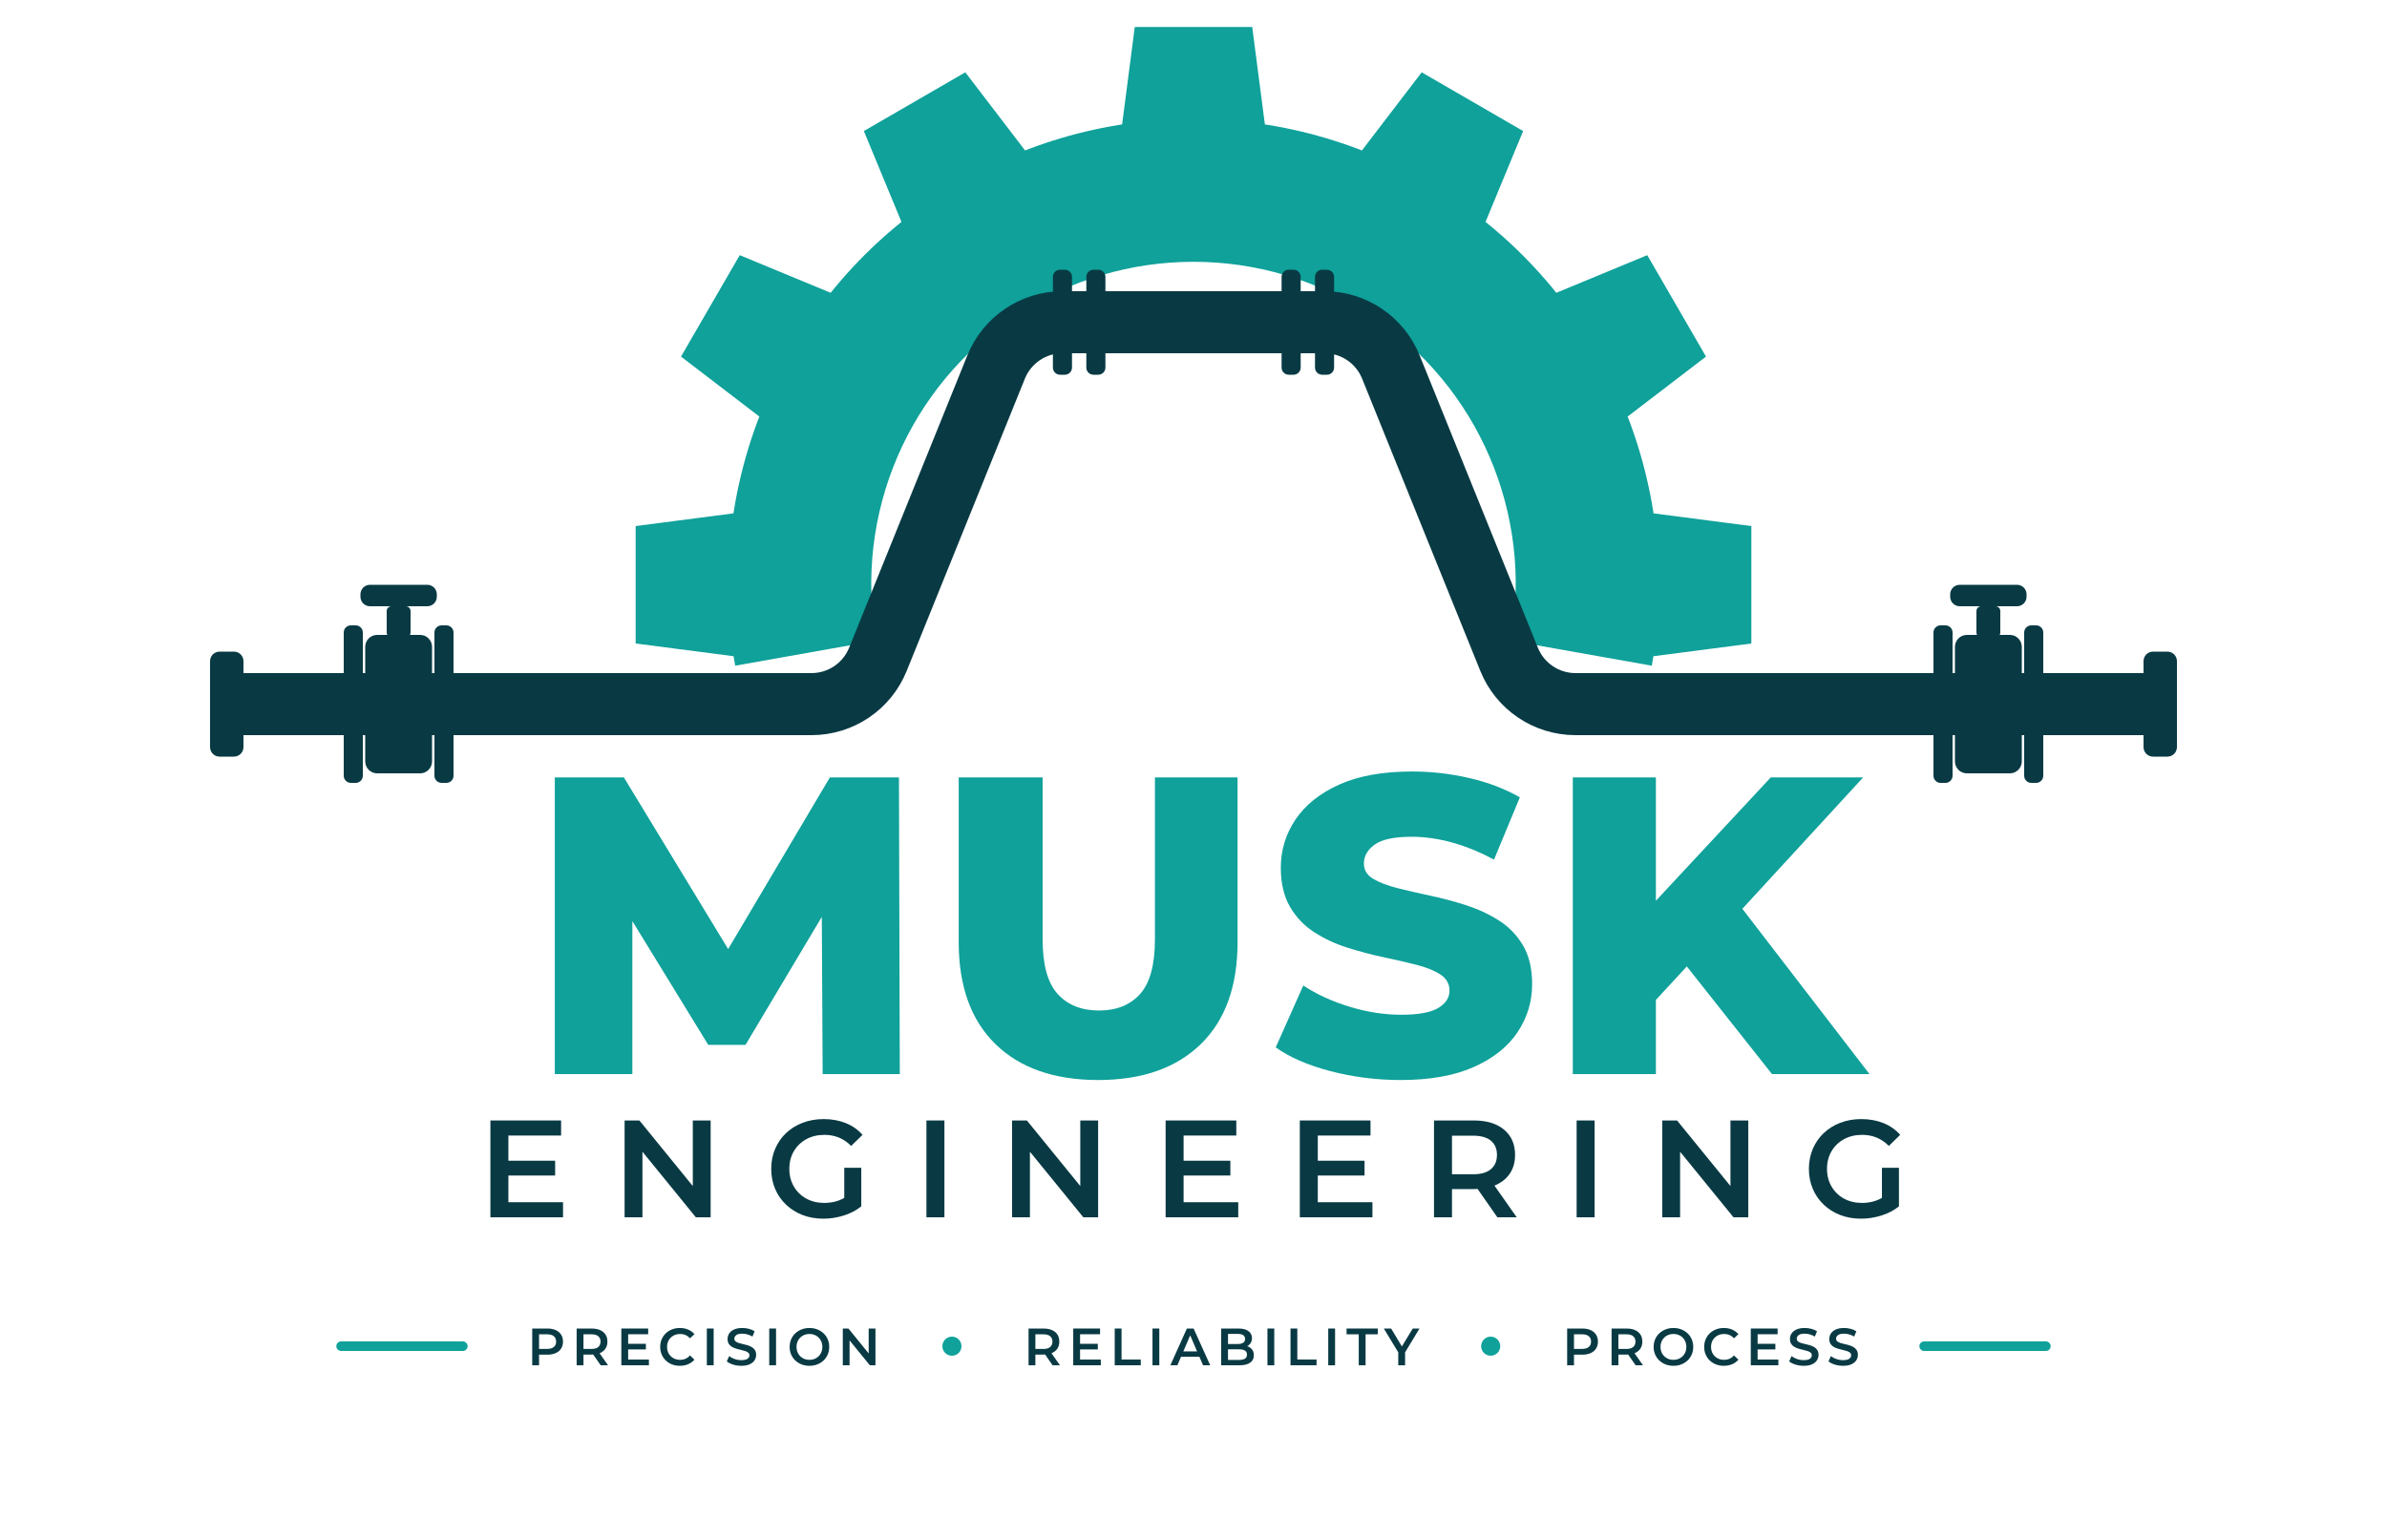
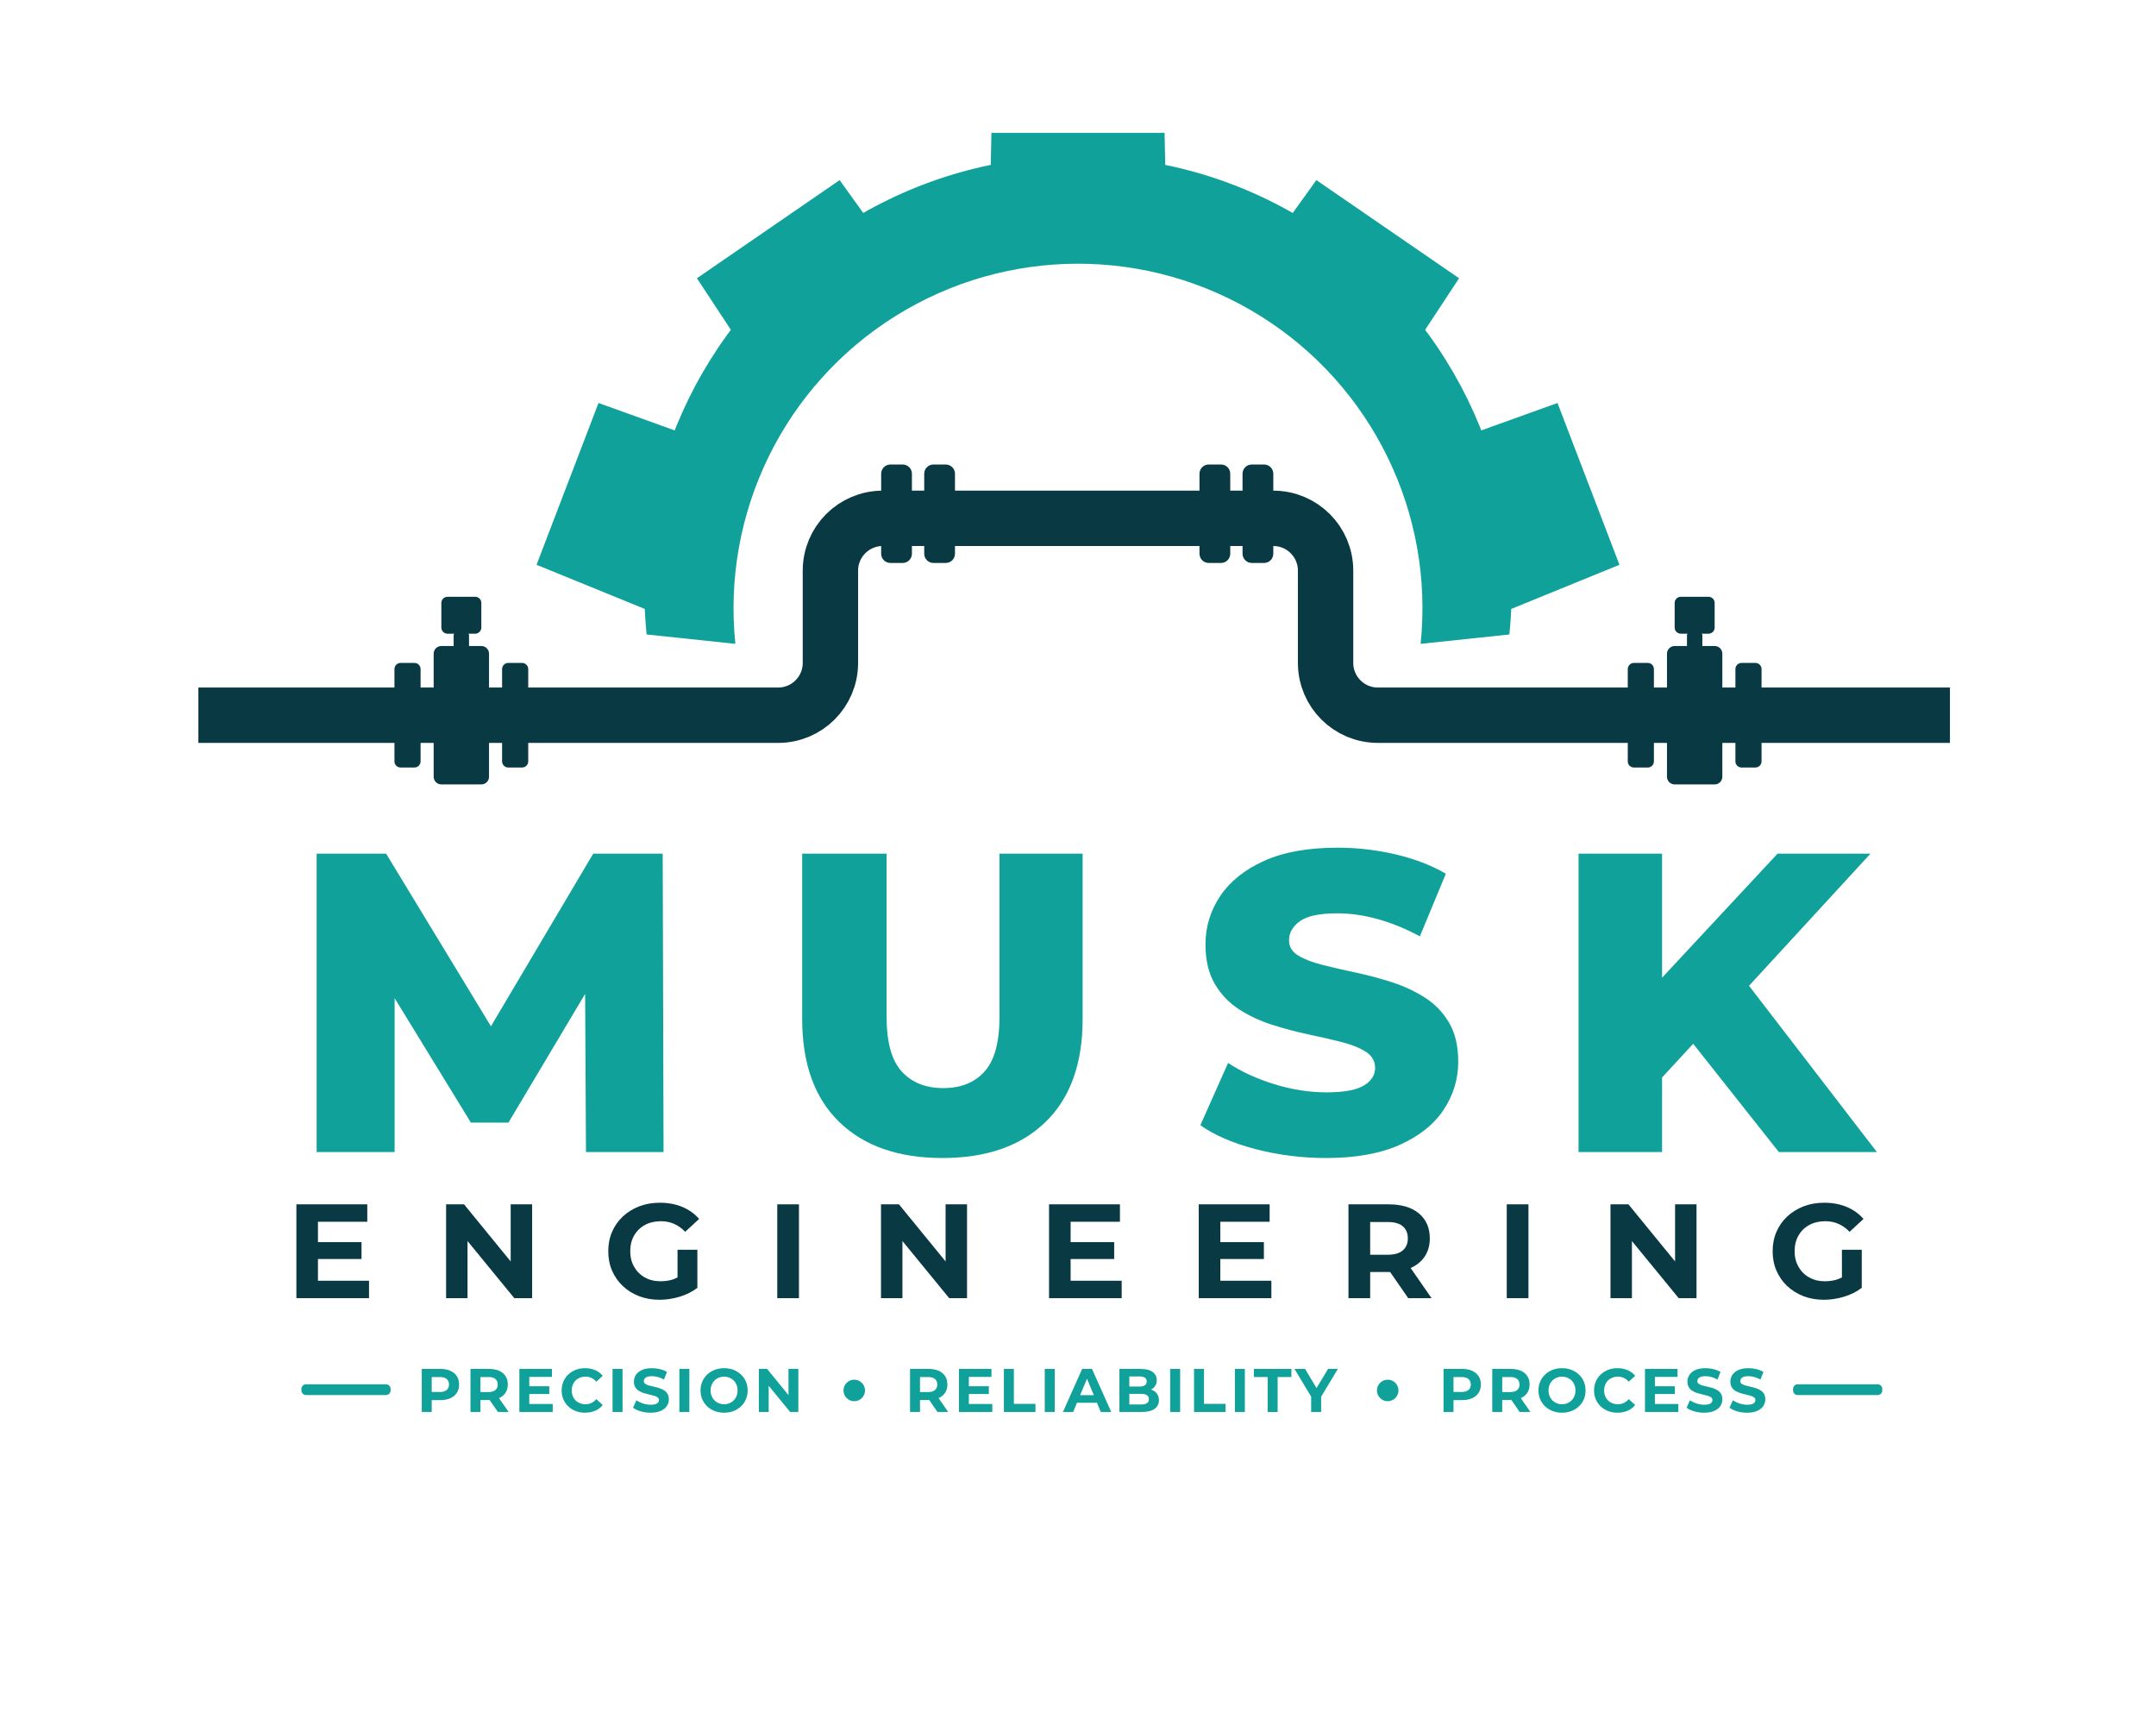
- <svg xmlns="http://www.w3.org/2000/svg" viewBox="0 55 1000 645" width="1000" height="645">
-   <path fill="#0FA19A" d="M 308.0 333.9 A 195 195 0 1 1 692.0 333.9 L 632.9 323.4 A 135 135 0 1 0 367.1 323.4 Z M 309.4 330.2 L 266.3 324.6 L 266.3 275.4 L 309.4 269.8 Z M 319.8 230.8 L 285.3 204.4 L 309.9 161.9 L 350.0 178.5 Z M 378.5 150.0 L 361.9 109.9 L 404.4 85.3 L 430.8 119.8 Z M 469.8 109.4 L 475.4 66.3 L 524.6 66.3 L 530.2 109.4 Z M 569.2 119.8 L 595.6 85.3 L 638.1 109.9 L 621.5 150.0 Z M 650.0 178.5 L 690.1 161.9 L 714.7 204.4 L 680.2 230.8 Z M 690.6 269.8 L 733.7 275.4 L 733.7 324.6 L 690.6 330.2 Z" />
-   <path d="M 95 350 L 340.0 350 A 30 30 0 0 0 367.8 331.2 L 417.3 208.8 A 30 30 0 0 1 445.1 190 L 554.9 190 A 30 30 0 0 1 582.7 208.8 L 632.2 331.2 A 30 30 0 0 0 660.0 350 L 905 350" fill="none" stroke="#093A44" stroke-width="26" stroke-linejoin="round" />
-   <rect x="441.1" y="168.0" width="8.0" height="44.0" rx="3" fill="#093A44" />
-   <rect x="455.1" y="168.0" width="8.0" height="44.0" rx="3" fill="#093A44" />
-   <rect x="536.9" y="168.0" width="8.0" height="44.0" rx="3" fill="#093A44" />
-   <rect x="550.9" y="168.0" width="8.0" height="44.0" rx="3" fill="#093A44" />
-   <rect x="88.0" y="328.0" width="14.0" height="44.0" rx="4" fill="#093A44" />
-   <rect x="144.0" y="317.0" width="8.0" height="66.0" rx="3" fill="#093A44" />
-   <rect x="182.0" y="317.0" width="8.0" height="66.0" rx="3" fill="#093A44" />
-   <rect x="153.0" y="321.0" width="28.0" height="58.0" rx="5" fill="#093A44" />
-   <rect x="162.0" y="309.0" width="10.0" height="13.0" rx="2" fill="#093A44" />
-   <rect x="151.0" y="300.0" width="32.0" height="9.0" rx="4" fill="#093A44" />
-   <rect x="898.0" y="328.0" width="14.0" height="44.0" rx="4" fill="#093A44" />
-   <rect x="810.0" y="317.0" width="8.0" height="66.0" rx="3" fill="#093A44" />
-   <rect x="848.0" y="317.0" width="8.0" height="66.0" rx="3" fill="#093A44" />
-   <rect x="819.0" y="321.0" width="28.0" height="58.0" rx="5" fill="#093A44" />
-   <rect x="828.0" y="309.0" width="10.0" height="13.0" rx="2" fill="#093A44" />
-   <rect x="817.0" y="300.0" width="32.0" height="9.0" rx="4" fill="#093A44" />
-   <g transform="translate(220.00,505.00)" fill="#0FA19A">
-     <path transform="translate(0.00,0) scale(0.177552,-0.177552)" d="M70 0V700H233L479 295L719 700H882L884 0H702L700 371L520 69H432L253 361V0Z" />
-     <path transform="translate(170.27,0) scale(0.177552,-0.177552)" d="M393 -14Q238 -14 151.0 70.5Q64 155 64 312V700H262V318Q262 228 297.5 189.0Q333 150 395 150Q457 150 492.0 189.0Q527 228 527 318V700H722V312Q722 155 635.0 70.5Q548 -14 393 -14Z" />
-     <path transform="translate(310.72,0) scale(0.177552,-0.177552)" d="M316 -14Q230 -14 150.0 7.0Q70 28 21 63L86 209Q133 178 195.0 159.0Q257 140 317 140Q378 140 404.5 156.0Q431 172 431 197Q431 221 409.5 235.0Q388 249 352.5 258.0Q317 267 274.5 276.0Q232 285 189.5 298.5Q147 312 111.5 335.0Q76 358 54.5 395.0Q33 432 33 487Q33 549 67.5 600.5Q102 652 170.5 683.0Q239 714 343 714Q411 714 478.0 698.5Q545 683 597 653L536 506Q486 533 437.0 546.5Q388 560 342 560Q280 560 254.5 541.5Q229 523 229 497Q229 474 250.5 461.0Q272 448 307.5 439.0Q343 430 385.5 421.0Q428 412 470.0 398.5Q512 385 547.5 362.5Q583 340 604.5 303.5Q626 267 626 212Q626 151 592.0 99.5Q558 48 489.0 17.0Q420 -14 316 -14Z" />
-     <path transform="translate(426.48,0) scale(0.177552,-0.177552)" d="M70 0V700H266V409L537 700H755L470 390L770 0H540L339 254L266 175V0Z" />
+ <svg xmlns="http://www.w3.org/2000/svg" viewBox="0 0 1402 1122" width="1402" height="1122">
+   <path fill="#0FA19A" d="M 420.5 412.5 A 282 282 0 1 1 981.5 412.5 L 923.8 418.6 A 224 224 0 1 0 478.2 418.6 Z M 425.4 398.4 L 348.9 367.2 L 389.2 262.0 L 467.0 290.0 Z M 498.6 249.9 L 453.2 180.9 L 546.0 117.1 L 594.2 184.2 Z M 643.0 169.1 L 644.7 86.4 L 757.3 86.4 L 759.0 169.1 Z M 807.8 184.2 L 856.0 117.1 L 948.8 180.9 L 903.4 249.9 Z M 935.0 290.0 L 1012.8 262.0 L 1053.1 367.2 L 976.6 398.4 Z" />
+   <path d="M 129 465 L 506 465 A 34 34 0 0 0 540 431 L 540 371 A 34 34 0 0 1 574 337 L 828 337 A 34 34 0 0 1 862 371 L 862 431 A 34 34 0 0 0 896 465 L 1268 465" fill="none" stroke="#093A44" stroke-width="36" />
+   <rect x="573.0" y="302.0" width="20.0" height="64.0" rx="6" fill="#093A44" />
+   <rect x="601.0" y="302.0" width="20.0" height="64.0" rx="6" fill="#093A44" />
+   <rect x="780.0" y="302.0" width="20.0" height="64.0" rx="6" fill="#093A44" />
+   <rect x="808.0" y="302.0" width="20.0" height="64.0" rx="6" fill="#093A44" />
+   <rect x="256.5" y="431.0" width="17.0" height="68.0" rx="4" fill="#093A44" />
+   <rect x="326.5" y="431.0" width="17.0" height="68.0" rx="4" fill="#093A44" />
+   <rect x="282.0" y="420.0" width="36.0" height="90.0" rx="5" fill="#093A44" />
+   <rect x="295.0" y="411.0" width="10.0" height="13.0" rx="2" fill="#093A44" />
+   <rect x="287.0" y="388.0" width="26.0" height="24.0" rx="4" fill="#093A44" />
+   <rect x="1058.5" y="431.0" width="17.0" height="68.0" rx="4" fill="#093A44" />
+   <rect x="1128.5" y="431.0" width="17.0" height="68.0" rx="4" fill="#093A44" />
+   <rect x="1084.0" y="420.0" width="36.0" height="90.0" rx="5" fill="#093A44" />
+   <rect x="1097.0" y="411.0" width="10.0" height="13.0" rx="2" fill="#093A44" />
+   <rect x="1089.0" y="388.0" width="26.0" height="24.0" rx="4" fill="#093A44" />
+   <g fill="#0FA19A">
+     <path transform="translate(186.50,749) scale(0.277143,-0.277143)" d="M70 0V700H233L479 295L719 700H882L884 0H702L700 371L520 69H432L253 361V0Z" />
+     <path transform="translate(503.91,749) scale(0.277143,-0.277143)" d="M393 -14Q238 -14 151.0 70.5Q64 155 64 312V700H262V318Q262 228 297.5 189.0Q333 150 395 150Q457 150 492.0 189.0Q527 228 527 318V700H722V312Q722 155 635.0 70.5Q548 -14 393 -14Z" />
+     <path transform="translate(774.76,749) scale(0.277143,-0.277143)" d="M316 -14Q230 -14 150.0 7.0Q70 28 21 63L86 209Q133 178 195.0 159.0Q257 140 317 140Q378 140 404.5 156.0Q431 172 431 197Q431 221 409.5 235.0Q388 249 352.5 258.0Q317 267 274.5 276.0Q232 285 189.5 298.5Q147 312 111.5 335.0Q76 358 54.5 395.0Q33 432 33 487Q33 549 67.5 600.5Q102 652 170.5 683.0Q239 714 343 714Q411 714 478.0 698.5Q545 683 597 653L536 506Q486 533 437.0 546.5Q388 560 342 560Q280 560 254.5 541.5Q229 523 229 497Q229 474 250.5 461.0Q272 448 307.5 439.0Q343 430 385.5 421.0Q428 412 470.0 398.5Q512 385 547.5 362.5Q583 340 604.5 303.5Q626 267 626 212Q626 151 592.0 99.5Q558 48 489.0 17.0Q420 -14 316 -14Z" />
+     <path transform="translate(1007.09,749) scale(0.277143,-0.277143)" d="M70 0V700H266V409L537 700H755L470 390L770 0H540L339 254L266 175V0Z" />
  </g>
-   <g transform="translate(200.00,565.00)" fill="#093A44">
-     <path transform="translate(0.00,0) scale(0.057954,-0.057954)" d="M94 0V700H605V591H224V409H562V302H224V109H619V0Z" />
-     <path transform="translate(56.22,0) scale(0.057954,-0.057954)" d="M94 0V700H201L587 226V700H716V0H609L223 474V0Z" />
-     <path transform="translate(120.54,0) scale(0.057954,-0.057954)" d="M421 -10Q339 -10 270.5 16.5Q202 43 151.0 91.5Q100 140 72.0 206.0Q44 272 44 350Q44 428 72.0 494.0Q100 560 151.0 608.5Q202 657 271.5 683.5Q341 710 423 710Q511 710 583.0 681.0Q655 652 704 596L622 516Q581 557 533.0 576.5Q485 596 429 596Q355 596 297.5 564.5Q240 533 207.5 477.5Q175 422 175 350Q175 279 207.5 223.0Q240 167 297.0 135.5Q354 104 428 104Q466 104 502.0 112.5Q538 121 572 140V358H695V79Q640 35 567.5 12.5Q495 -10 421 -10Z" />
-     <path transform="translate(182.67,0) scale(0.057954,-0.057954)" d="M94 0V700H224V0Z" />
-     <path transform="translate(218.55,0) scale(0.057954,-0.057954)" d="M94 0V700H201L587 226V700H716V0H609L223 474V0Z" />
-     <path transform="translate(282.87,0) scale(0.057954,-0.057954)" d="M94 0V700H605V591H224V409H562V302H224V109H619V0Z" />
-     <path transform="translate(339.09,0) scale(0.057954,-0.057954)" d="M94 0V700H605V591H224V409H562V302H224V109H619V0Z" />
-     <path transform="translate(395.31,0) scale(0.057954,-0.057954)" d="M94 0V700H381Q521 700 600.5 633.5Q680 567 680 451Q680 371 641.0 314.5Q602 258 531 229L692 0H552L409 205Q396 204 382 204H224V0ZM224 311H376Q462 311 505.5 348.0Q549 385 549 451Q549 517 505.5 553.5Q462 590 376 590H224Z" />
-     <path transform="translate(455.06,0) scale(0.057954,-0.057954)" d="M94 0V700H224V0Z" />
-     <path transform="translate(490.93,0) scale(0.057954,-0.057954)" d="M94 0V700H201L587 226V700H716V0H609L223 474V0Z" />
-     <path transform="translate(555.26,0) scale(0.057954,-0.057954)" d="M421 -10Q339 -10 270.5 16.5Q202 43 151.0 91.5Q100 140 72.0 206.0Q44 272 44 350Q44 428 72.0 494.0Q100 560 151.0 608.5Q202 657 271.5 683.5Q341 710 423 710Q511 710 583.0 681.0Q655 652 704 596L622 516Q581 557 533.0 576.5Q485 596 429 596Q355 596 297.5 564.5Q240 533 207.5 477.5Q175 422 175 350Q175 279 207.5 223.0Q240 167 297.0 135.5Q354 104 428 104Q466 104 502.0 112.5Q538 121 572 140V358H695V79Q640 35 567.5 12.5Q495 -10 421 -10Z" />
+   <g fill="#093A44">
+     <path transform="translate(185.50,844) scale(0.087143,-0.087143)" d="M83 0V700H612V570H244V418H569V292H244V130H625V0Z" />
+     <path transform="translate(282.85,844) scale(0.087143,-0.087143)" d="M83 0V700H217L565 274V700H725V0H592L243 426V0Z" />
+     <path transform="translate(392.14,844) scale(0.087143,-0.087143)" d="M421 -12Q338 -12 268.5 15.0Q199 42 147.5 90.5Q96 139 67.5 205.0Q39 271 39 350Q39 429 67.5 495.0Q96 561 148.0 609.5Q200 658 270.0 685.0Q340 712 424 712Q516 712 591.0 681.0Q666 650 717 591L613 495Q538 574 432 574Q364 574 312.5 546.0Q261 518 232.0 467.5Q203 417 203 350Q203 285 232.0 234.0Q261 183 312.0 154.5Q363 126 430 126Q463 126 494.5 132.5Q526 139 556 155V361H704V77Q646 33 571.0 10.5Q496 -12 421 -12Z" />
+     <path transform="translate(498.20,844) scale(0.087143,-0.087143)" d="M83 0V700H245V0Z" />
+     <path transform="translate(565.66,844) scale(0.087143,-0.087143)" d="M83 0V700H217L565 274V700H725V0H592L243 426V0Z" />
+     <path transform="translate(674.94,844) scale(0.087143,-0.087143)" d="M83 0V700H612V570H244V418H569V292H244V130H625V0Z" />
+     <path transform="translate(772.29,844) scale(0.087143,-0.087143)" d="M83 0V700H612V570H244V418H569V292H244V130H625V0Z" />
+     <path transform="translate(869.64,844) scale(0.087143,-0.087143)" d="M83 0V700H382Q528 700 609.0 632.0Q690 564 690 446Q690 368 652.5 311.5Q615 255 547 225L703 0H529L394 195Q390 195 386 195H245V0ZM245 324H377Q451 324 488.5 356.5Q526 389 526 446Q526 504 488.5 536.0Q451 568 377 568H245Z" />
+     <path transform="translate(972.57,844) scale(0.087143,-0.087143)" d="M83 0V700H245V0Z" />
+     <path transform="translate(1040.03,844) scale(0.087143,-0.087143)" d="M83 0V700H217L565 274V700H725V0H592L243 426V0Z" />
+     <path transform="translate(1149.31,844) scale(0.087143,-0.087143)" d="M421 -12Q338 -12 268.5 15.0Q199 42 147.5 90.5Q96 139 67.5 205.0Q39 271 39 350Q39 429 67.5 495.0Q96 561 148.0 609.5Q200 658 270.0 685.0Q340 712 424 712Q516 712 591.0 681.0Q666 650 717 591L613 495Q538 574 432 574Q364 574 312.5 546.0Q261 518 232.0 467.5Q203 417 203 350Q203 285 232.0 234.0Q261 183 312.0 154.5Q363 126 430 126Q463 126 494.5 132.5Q526 139 556 155V361H704V77Q646 33 571.0 10.5Q496 -12 421 -12Z" />
  </g>
-   <g transform="translate(220.90,627.00)" fill="#093A44">
-     <path transform="translate(0.00,0) scale(0.022,-0.022)" d="M94 0V700H382Q474 700 541.0 670.0Q608 640 644.0 584.0Q680 528 680 451Q680 374 644.0 318.0Q608 262 541.0 232.0Q474 202 382 202H224V0ZM224 312H376Q462 312 505.5 348.5Q549 385 549 451Q549 517 505.5 553.5Q462 590 376 590H224Z" />
-     <path transform="translate(18.61,0) scale(0.022,-0.022)" d="M94 0V700H381Q521 700 600.5 633.5Q680 567 680 451Q680 371 641.0 314.5Q602 258 531 229L692 0H552L409 205Q396 204 382 204H224V0ZM224 311H376Q462 311 505.5 348.0Q549 385 549 451Q549 517 505.5 553.5Q462 590 376 590H224Z" />
-     <path transform="translate(37.33,0) scale(0.022,-0.022)" d="M94 0V700H605V591H224V409H562V302H224V109H619V0Z" />
-     <path transform="translate(54.71,0) scale(0.022,-0.022)" d="M418 -10Q338 -10 269.5 16.5Q201 43 150.5 91.5Q100 140 72.0 206.0Q44 272 44 350Q44 428 72.0 494.0Q100 560 150.5 608.5Q201 657 269.5 683.5Q338 710 419 710Q505 710 576.0 680.0Q647 650 696 593L612 514Q536 596 425 596Q352 596 295.5 564.5Q239 533 207.0 477.5Q175 422 175 350Q175 278 207.0 222.5Q239 167 295.5 135.5Q352 104 425 104Q537 104 612 187L696 107Q647 50 576.0 20.0Q505 -10 418 -10Z" />
-     <path transform="translate(73.15,0) scale(0.022,-0.022)" d="M94 0V700H224V0Z" />
-     <path transform="translate(82.81,0) scale(0.022,-0.022)" d="M311 -10Q229 -10 154.0 13.5Q79 37 35 74L80 175Q122 141 184.0 119.5Q246 98 311 98Q393 98 429.5 124.0Q466 150 466 189Q466 221 443.5 240.5Q421 260 384.0 271.5Q347 283 302.5 293.0Q258 303 213.5 316.5Q169 330 132.0 351.5Q95 373 72.5 409.0Q50 445 50 501Q50 558 80.5 605.5Q111 653 173.5 681.5Q236 710 332 710Q395 710 457.0 694.0Q519 678 565 648L524 547Q477 575 427.0 588.5Q377 602 331 602Q250 602 214.5 574.0Q179 546 179 507Q179 475 201.5 456.0Q224 437 261.0 425.0Q298 413 342.5 403.5Q387 394 431.0 381.0Q475 368 512.0 346.0Q549 324 571.5 288.5Q594 253 594 198Q594 142 563.5 94.5Q533 47 470.0 18.5Q407 -10 311 -10Z" />
-     <path transform="translate(99.29,0) scale(0.022,-0.022)" d="M94 0V700H224V0Z" />
-     <path transform="translate(108.94,0) scale(0.022,-0.022)" d="M421 -10Q340 -10 271.0 17.0Q202 44 151.0 92.5Q100 141 72.0 206.5Q44 272 44 350Q44 428 72.0 493.5Q100 559 151.0 607.5Q202 656 271.0 683.0Q340 710 421 710Q503 710 571.5 683.0Q640 656 691.0 607.5Q742 559 770.0 493.5Q798 428 798 350Q798 272 770.0 206.5Q742 141 691.0 92.5Q640 44 571.5 17.0Q503 -10 421 -10ZM421 104Q492 104 547.5 135.5Q603 167 635.0 223.0Q667 279 667 350Q667 421 635.0 477.0Q603 533 547.5 564.5Q492 596 421 596Q350 596 294.5 564.5Q239 533 207.0 477.0Q175 421 175 350Q175 279 207.0 223.0Q239 167 294.5 135.5Q350 104 421 104Z" />
-     <path transform="translate(130.11,0) scale(0.022,-0.022)" d="M94 0V700H201L587 226V700H716V0H609L223 474V0Z" />
+   <rect x="196.0" y="900.0" width="58.0" height="7.0" rx="3" fill="#0FA19A" />
+   <g fill="#0FA19A">
+     <path transform="translate(270.94,918) scale(0.04,-0.04)" d="M83 0V700H386Q479 700 547.5 669.5Q616 639 653.0 582.0Q690 525 690 446Q690 368 653.0 311.0Q616 254 547.5 223.5Q479 193 386 193H245V0ZM245 325H377Q451 325 488.5 357.0Q526 389 526 446Q526 504 488.5 536.0Q451 568 377 568H245Z" />
+     <path transform="translate(302.62,918) scale(0.04,-0.04)" d="M83 0V700H382Q528 700 609.0 632.0Q690 564 690 446Q690 368 652.5 311.5Q615 255 547 225L703 0H529L394 195Q390 195 386 195H245V0ZM245 324H377Q451 324 488.5 356.5Q526 389 526 446Q526 504 488.5 536.0Q451 568 377 568H245Z" />
+     <path transform="translate(334.42,918) scale(0.04,-0.04)" d="M83 0V700H612V570H244V418H569V292H244V130H625V0Z" />
+     <path transform="translate(363.66,918) scale(0.04,-0.04)" d="M418 -12Q337 -12 267.5 15.0Q198 42 147.0 90.5Q96 139 67.5 205.0Q39 271 39 350Q39 429 67.5 495.0Q96 561 147.5 609.5Q199 658 268.0 685.0Q337 712 419 712Q510 712 584.0 680.0Q658 648 707 588L603 492Q531 574 427 574Q361 574 310.5 545.5Q260 517 231.5 466.5Q203 416 203 350Q203 284 231.5 233.5Q260 183 310.5 154.5Q361 126 427 126Q531 126 603 209L707 113Q658 52 584.0 20.0Q510 -12 418 -12Z" />
+     <path transform="translate(395.02,918) scale(0.04,-0.04)" d="M83 0V700H245V0Z" />
+     <path transform="translate(410.54,918) scale(0.04,-0.04)" d="M313 -12Q229 -12 152.0 10.5Q75 33 28 69L83 191Q127 159 189.0 138.5Q251 118 314 118Q386 118 417.5 139.0Q449 160 449 193Q449 221 427.0 237.5Q405 254 368.5 264.5Q332 275 289.0 284.5Q246 294 202.5 307.5Q159 321 122.5 343.5Q86 366 64.0 402.5Q42 439 42 494Q42 554 74.5 603.5Q107 653 172.5 682.5Q238 712 337 712Q403 712 467.0 696.0Q531 680 580 650L530 527Q481 555 431.5 568.5Q382 582 336 582Q264 582 233.5 558.5Q203 535 203 502Q203 475 225.0 458.5Q247 442 283.0 431.5Q319 421 362.5 412.0Q406 403 449.5 389.5Q493 376 529.5 354.0Q566 332 588.0 296.0Q610 260 610 205Q610 146 577.5 97.0Q545 48 479.0 18.0Q413 -12 313 -12Z" />
+     <path transform="translate(438.46,918) scale(0.04,-0.04)" d="M83 0V700H245V0Z" />
+     <path transform="translate(453.98,918) scale(0.04,-0.04)" d="M422 -12Q339 -12 269.5 15.0Q200 42 148.0 91.0Q96 140 67.5 206.0Q39 272 39 350Q39 428 67.5 494.0Q96 560 148.0 609.0Q200 658 269.5 685.0Q339 712 422 712Q505 712 574.5 685.0Q644 658 696.0 609.5Q748 561 776.5 494.5Q805 428 805 350Q805 272 776.5 205.5Q748 139 696.0 90.5Q644 42 574.5 15.0Q505 -12 422 -12ZM422 126Q484 126 533.5 154.5Q583 183 612.0 233.5Q641 284 641 350Q641 416 612.0 466.5Q583 517 533.5 545.5Q484 574 422 574Q360 574 310.5 545.5Q261 517 232.0 466.5Q203 416 203 350Q203 284 232.0 233.5Q261 183 310.5 154.5Q360 126 422 126Z" />
+     <path transform="translate(490.14,918) scale(0.04,-0.04)" d="M83 0V700H217L565 274V700H725V0H592L243 426V0Z" />
  </g>
-   <circle cx="398.8" cy="619.0" r="4" fill="#0FA19A" />
-   <g transform="translate(428.83,627.00)" fill="#093A44">
-     <path transform="translate(0.00,0) scale(0.022,-0.022)" d="M94 0V700H381Q521 700 600.5 633.5Q680 567 680 451Q680 371 641.0 314.5Q602 258 531 229L692 0H552L409 205Q396 204 382 204H224V0ZM224 311H376Q462 311 505.5 348.0Q549 385 549 451Q549 517 505.5 553.5Q462 590 376 590H224Z" />
-     <path transform="translate(18.72,0) scale(0.022,-0.022)" d="M94 0V700H605V591H224V409H562V302H224V109H619V0Z" />
-     <path transform="translate(36.10,0) scale(0.022,-0.022)" d="M94 0V700H224V110H590V0Z" />
-     <path transform="translate(51.92,0) scale(0.022,-0.022)" d="M94 0V700H224V0Z" />
-     <path transform="translate(61.58,0) scale(0.022,-0.022)" d="M-5 0 310 700H438L754 0H618L548 162H198L129 0ZM242 264H504L373 570Z" />
-     <path transform="translate(80.70,0) scale(0.022,-0.022)" d="M94 0V700H422Q548 700 614.0 650.5Q680 601 680 518Q680 464 655.0 424.5Q630 385 590 364Q646 346 681.0 302.0Q716 258 716 190Q716 100 646.5 50.0Q577 0 442 0ZM224 102H434Q507 102 546.0 126.0Q585 150 585 203Q585 255 546.0 279.5Q507 304 434 304H224ZM224 405H408Q476 405 512.5 429.0Q549 453 549 501Q549 550 512.5 574.0Q476 598 408 598H224Z" />
-     <path transform="translate(100.08,0) scale(0.022,-0.022)" d="M94 0V700H224V0Z" />
-     <path transform="translate(109.74,0) scale(0.022,-0.022)" d="M94 0V700H224V110H590V0Z" />
-     <path transform="translate(125.55,0) scale(0.022,-0.022)" d="M94 0V700H224V0Z" />
-     <path transform="translate(135.21,0) scale(0.022,-0.022)" d="M236 0V590H4V700H598V590H366V0Z" />
-     <path transform="translate(151.10,0) scale(0.022,-0.022)" d="M266 0V246L-9 700H130L335 359L542 700H670L396 246V0Z" />
+   <circle cx="555.5" cy="904" r="7" fill="#0FA19A" />
+   <g fill="#0FA19A">
+     <path transform="translate(588.46,918) scale(0.04,-0.04)" d="M83 0V700H382Q528 700 609.0 632.0Q690 564 690 446Q690 368 652.5 311.5Q615 255 547 225L703 0H529L394 195Q390 195 386 195H245V0ZM245 324H377Q451 324 488.5 356.5Q526 389 526 446Q526 504 488.5 536.0Q451 568 377 568H245Z" />
+     <path transform="translate(620.26,918) scale(0.04,-0.04)" d="M83 0V700H612V570H244V418H569V292H244V130H625V0Z" />
+     <path transform="translate(649.50,918) scale(0.04,-0.04)" d="M83 0V700H245V132H596V0Z" />
+     <path transform="translate(676.06,918) scale(0.04,-0.04)" d="M83 0V700H245V0Z" />
+     <path transform="translate(691.58,918) scale(0.04,-0.04)" d="M-9 0 303 700H463L776 0H606L544 150H219L157 0ZM270 273H493L382 540Z" />
+     <path transform="translate(724.62,918) scale(0.04,-0.04)" d="M83 0V700H425Q557 700 623.5 650.0Q690 600 690 518Q690 465 665.5 426.0Q641 387 598 364Q656 345 690.5 301.0Q725 257 725 191Q725 101 654.0 50.5Q583 0 445 0ZM244 122H433Q496 122 529.0 142.5Q562 163 562 208Q562 295 433 295H244ZM244 413H405Q527 413 527 496Q527 578 405 578H244Z" />
+     <path transform="translate(757.62,918) scale(0.04,-0.04)" d="M83 0V700H245V0Z" />
+     <path transform="translate(773.14,918) scale(0.04,-0.04)" d="M83 0V700H245V132H596V0Z" />
+     <path transform="translate(799.70,918) scale(0.04,-0.04)" d="M83 0V700H245V0Z" />
+     <path transform="translate(815.22,918) scale(0.04,-0.04)" d="M228 0V568H4V700H614V568H390V0Z" />
+     <path transform="translate(842.34,918) scale(0.04,-0.04)" d="M257 0V249L-14 700H158L344 389L532 700H691L419 248V0Z" />
  </g>
-   <circle cx="624.5" cy="619.0" r="4" fill="#0FA19A" />
-   <g transform="translate(654.47,627.00)" fill="#093A44">
-     <path transform="translate(0.00,0) scale(0.022,-0.022)" d="M94 0V700H382Q474 700 541.0 670.0Q608 640 644.0 584.0Q680 528 680 451Q680 374 644.0 318.0Q608 262 541.0 232.0Q474 202 382 202H224V0ZM224 312H376Q462 312 505.5 348.5Q549 385 549 451Q549 517 505.5 553.5Q462 590 376 590H224Z" />
-     <path transform="translate(18.61,0) scale(0.022,-0.022)" d="M94 0V700H381Q521 700 600.5 633.5Q680 567 680 451Q680 371 641.0 314.5Q602 258 531 229L692 0H552L409 205Q396 204 382 204H224V0ZM224 311H376Q462 311 505.5 348.0Q549 385 549 451Q549 517 505.5 553.5Q462 590 376 590H224Z" />
-     <path transform="translate(37.33,0) scale(0.022,-0.022)" d="M421 -10Q340 -10 271.0 17.0Q202 44 151.0 92.5Q100 141 72.0 206.5Q44 272 44 350Q44 428 72.0 493.5Q100 559 151.0 607.5Q202 656 271.0 683.0Q340 710 421 710Q503 710 571.5 683.0Q640 656 691.0 607.5Q742 559 770.0 493.5Q798 428 798 350Q798 272 770.0 206.5Q742 141 691.0 92.5Q640 44 571.5 17.0Q503 -10 421 -10ZM421 104Q492 104 547.5 135.5Q603 167 635.0 223.0Q667 279 667 350Q667 421 635.0 477.0Q603 533 547.5 564.5Q492 596 421 596Q350 596 294.5 564.5Q239 533 207.0 477.0Q175 421 175 350Q175 279 207.0 223.0Q239 167 294.5 135.5Q350 104 421 104Z" />
-     <path transform="translate(58.50,0) scale(0.022,-0.022)" d="M418 -10Q338 -10 269.5 16.5Q201 43 150.5 91.5Q100 140 72.0 206.0Q44 272 44 350Q44 428 72.0 494.0Q100 560 150.5 608.5Q201 657 269.5 683.5Q338 710 419 710Q505 710 576.0 680.0Q647 650 696 593L612 514Q536 596 425 596Q352 596 295.5 564.5Q239 533 207.0 477.5Q175 422 175 350Q175 278 207.0 222.5Q239 167 295.5 135.5Q352 104 425 104Q537 104 612 187L696 107Q647 50 576.0 20.0Q505 -10 418 -10Z" />
-     <path transform="translate(76.93,0) scale(0.022,-0.022)" d="M94 0V700H605V591H224V409H562V302H224V109H619V0Z" />
-     <path transform="translate(94.31,0) scale(0.022,-0.022)" d="M311 -10Q229 -10 154.0 13.5Q79 37 35 74L80 175Q122 141 184.0 119.5Q246 98 311 98Q393 98 429.5 124.0Q466 150 466 189Q466 221 443.5 240.5Q421 260 384.0 271.5Q347 283 302.5 293.0Q258 303 213.5 316.5Q169 330 132.0 351.5Q95 373 72.5 409.0Q50 445 50 501Q50 558 80.5 605.5Q111 653 173.5 681.5Q236 710 332 710Q395 710 457.0 694.0Q519 678 565 648L524 547Q477 575 427.0 588.5Q377 602 331 602Q250 602 214.5 574.0Q179 546 179 507Q179 475 201.5 456.0Q224 437 261.0 425.0Q298 413 342.5 403.5Q387 394 431.0 381.0Q475 368 512.0 346.0Q549 324 571.5 288.5Q594 253 594 198Q594 142 563.5 94.5Q533 47 470.0 18.5Q407 -10 311 -10Z" />
-     <path transform="translate(110.79,0) scale(0.022,-0.022)" d="M311 -10Q229 -10 154.0 13.5Q79 37 35 74L80 175Q122 141 184.0 119.5Q246 98 311 98Q393 98 429.5 124.0Q466 150 466 189Q466 221 443.5 240.5Q421 260 384.0 271.5Q347 283 302.5 293.0Q258 303 213.5 316.5Q169 330 132.0 351.5Q95 373 72.5 409.0Q50 445 50 501Q50 558 80.5 605.5Q111 653 173.5 681.5Q236 710 332 710Q395 710 457.0 694.0Q519 678 565 648L524 547Q477 575 427.0 588.5Q377 602 331 602Q250 602 214.5 574.0Q179 546 179 507Q179 475 201.5 456.0Q224 437 261.0 425.0Q298 413 342.5 403.5Q387 394 431.0 381.0Q475 368 512.0 346.0Q549 324 571.5 288.5Q594 253 594 198Q594 142 563.5 94.5Q533 47 470.0 18.5Q407 -10 311 -10Z" />
+   <circle cx="902.4" cy="904" r="7" fill="#0FA19A" />
+   <g fill="#0FA19A">
+     <path transform="translate(935.38,918) scale(0.04,-0.04)" d="M83 0V700H386Q479 700 547.5 669.5Q616 639 653.0 582.0Q690 525 690 446Q690 368 653.0 311.0Q616 254 547.5 223.5Q479 193 386 193H245V0ZM245 325H377Q451 325 488.5 357.0Q526 389 526 446Q526 504 488.5 536.0Q451 568 377 568H245Z" />
+     <path transform="translate(967.06,918) scale(0.04,-0.04)" d="M83 0V700H382Q528 700 609.0 632.0Q690 564 690 446Q690 368 652.5 311.5Q615 255 547 225L703 0H529L394 195Q390 195 386 195H245V0ZM245 324H377Q451 324 488.5 356.5Q526 389 526 446Q526 504 488.5 536.0Q451 568 377 568H245Z" />
+     <path transform="translate(998.86,918) scale(0.04,-0.04)" d="M422 -12Q339 -12 269.5 15.0Q200 42 148.0 91.0Q96 140 67.5 206.0Q39 272 39 350Q39 428 67.5 494.0Q96 560 148.0 609.0Q200 658 269.5 685.0Q339 712 422 712Q505 712 574.5 685.0Q644 658 696.0 609.5Q748 561 776.5 494.5Q805 428 805 350Q805 272 776.5 205.5Q748 139 696.0 90.5Q644 42 574.5 15.0Q505 -12 422 -12ZM422 126Q484 126 533.5 154.5Q583 183 612.0 233.5Q641 284 641 350Q641 416 612.0 466.5Q583 517 533.5 545.5Q484 574 422 574Q360 574 310.5 545.5Q261 517 232.0 466.5Q203 416 203 350Q203 284 232.0 233.5Q261 183 310.5 154.5Q360 126 422 126Z" />
+     <path transform="translate(1035.02,918) scale(0.04,-0.04)" d="M418 -12Q337 -12 267.5 15.0Q198 42 147.0 90.5Q96 139 67.5 205.0Q39 271 39 350Q39 429 67.5 495.0Q96 561 147.5 609.5Q199 658 268.0 685.0Q337 712 419 712Q510 712 584.0 680.0Q658 648 707 588L603 492Q531 574 427 574Q361 574 310.5 545.5Q260 517 231.5 466.5Q203 416 203 350Q203 284 231.5 233.5Q260 183 310.5 154.5Q361 126 427 126Q531 126 603 209L707 113Q658 52 584.0 20.0Q510 -12 418 -12Z" />
+     <path transform="translate(1066.38,918) scale(0.04,-0.04)" d="M83 0V700H612V570H244V418H569V292H244V130H625V0Z" />
+     <path transform="translate(1095.62,918) scale(0.04,-0.04)" d="M313 -12Q229 -12 152.0 10.5Q75 33 28 69L83 191Q127 159 189.0 138.5Q251 118 314 118Q386 118 417.5 139.0Q449 160 449 193Q449 221 427.0 237.5Q405 254 368.5 264.5Q332 275 289.0 284.5Q246 294 202.5 307.5Q159 321 122.5 343.5Q86 366 64.0 402.5Q42 439 42 494Q42 554 74.5 603.5Q107 653 172.5 682.5Q238 712 337 712Q403 712 467.0 696.0Q531 680 580 650L530 527Q481 555 431.5 568.5Q382 582 336 582Q264 582 233.5 558.5Q203 535 203 502Q203 475 225.0 458.5Q247 442 283.0 431.5Q319 421 362.5 412.0Q406 403 449.5 389.5Q493 376 529.5 354.0Q566 332 588.0 296.0Q610 260 610 205Q610 146 577.5 97.0Q545 48 479.0 18.0Q413 -12 313 -12Z" />
+     <path transform="translate(1123.54,918) scale(0.04,-0.04)" d="M313 -12Q229 -12 152.0 10.5Q75 33 28 69L83 191Q127 159 189.0 138.5Q251 118 314 118Q386 118 417.5 139.0Q449 160 449 193Q449 221 427.0 237.5Q405 254 368.5 264.5Q332 275 289.0 284.5Q246 294 202.5 307.5Q159 321 122.5 343.5Q86 366 64.0 402.5Q42 439 42 494Q42 554 74.5 603.5Q107 653 172.5 682.5Q238 712 337 712Q403 712 467.0 696.0Q531 680 580 650L530 527Q481 555 431.5 568.5Q382 582 336 582Q264 582 233.5 558.5Q203 535 203 502Q203 475 225.0 458.5Q247 442 283.0 431.5Q319 421 362.5 412.0Q406 403 449.5 389.5Q493 376 529.5 354.0Q566 332 588.0 296.0Q610 260 610 205Q610 146 577.5 97.0Q545 48 479.0 18.0Q413 -12 313 -12Z" />
  </g>
-   <rect x="140.9" y="617.0" width="55.0" height="4.0" rx="2" fill="#0FA19A" />
-   <rect x="804.1" y="617.0" width="55.0" height="4.0" rx="2" fill="#0FA19A" />
+   <rect x="1166.0" y="900.0" width="58.0" height="7.0" rx="3" fill="#0FA19A" />
</svg>
